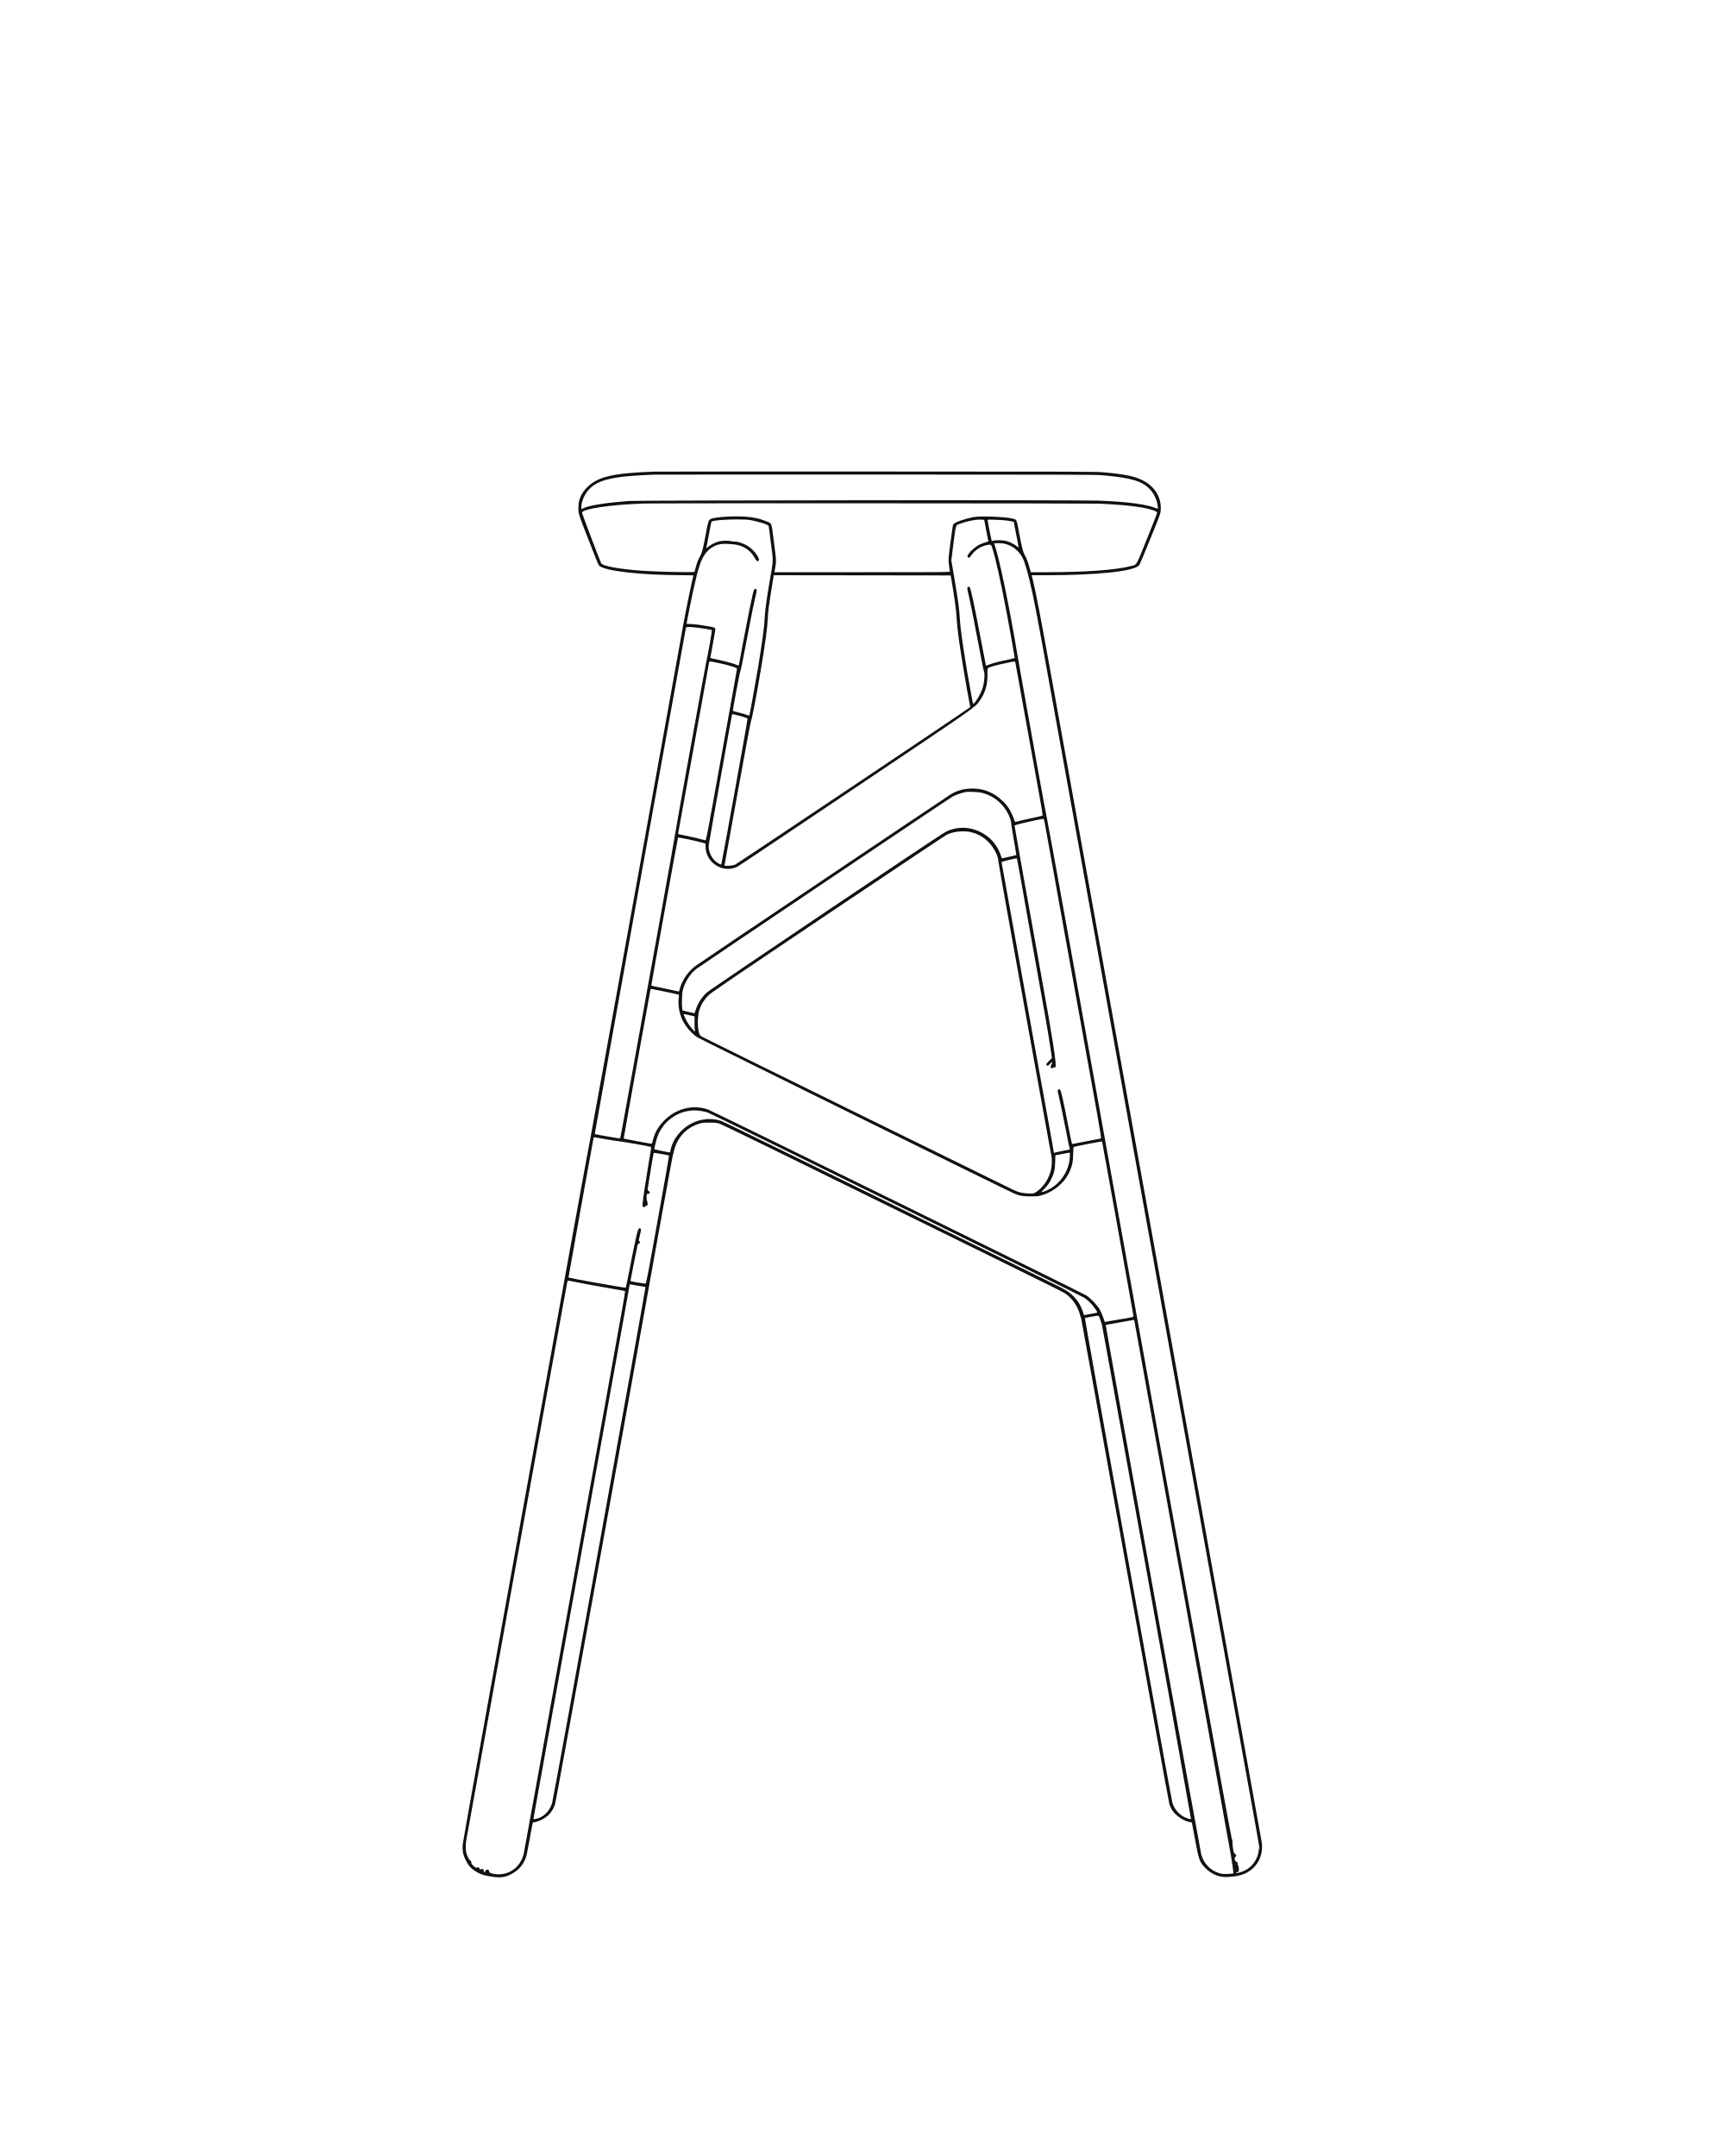
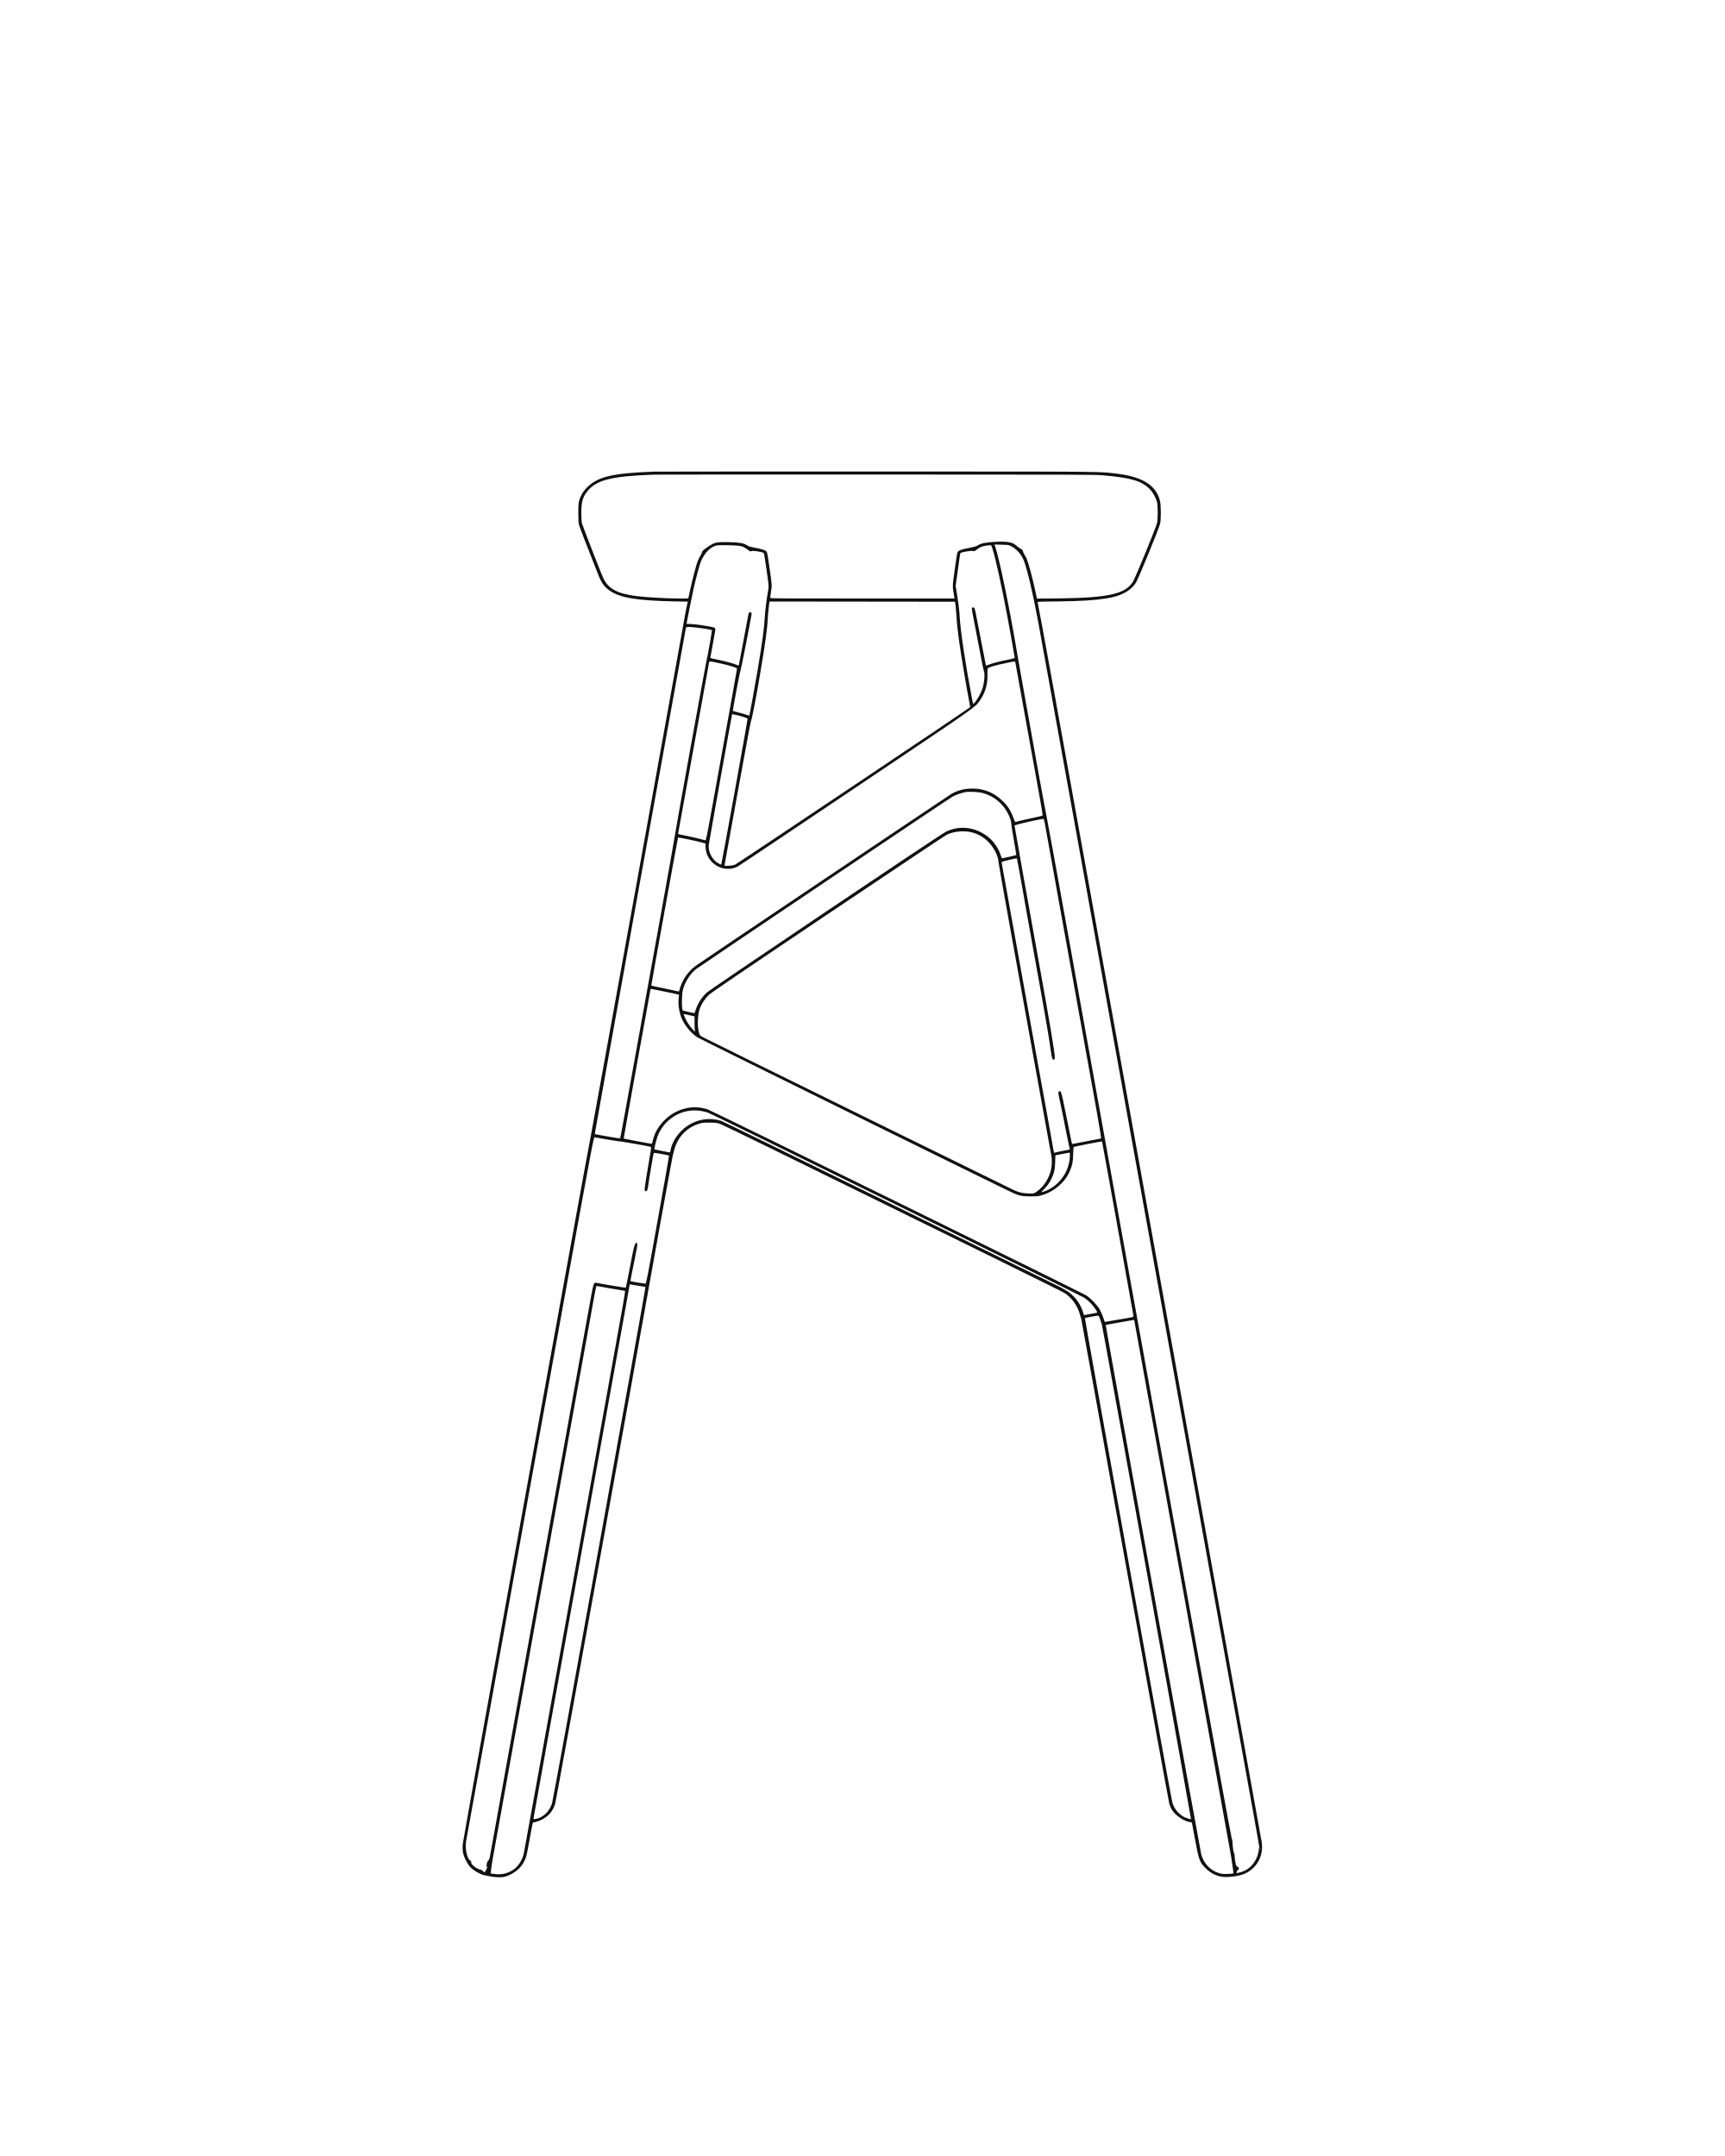
<svg xmlns="http://www.w3.org/2000/svg" width="2000" height="2500" viewBox="0 0 2000 2500">
  <g transform="translate(530 540) scale(0.5)">
    <g transform="translate(0,3288) scale(0.25,-0.25)" fill="#111111" stroke="none">
-       <path d="M1830 13097 c-398 -14 -535 -48 -636 -158 -50 -55 -72 -114 -69 -190 1 -47 1 -47 92 -280 53 -139 94 -238 99 -243 48 -51 389 -90 799 -90 42 0 77 -1 77 -2 0 0 -6 -27 -14 -59 -16 -69 -61 -289 -76 -373 -49 -282 -852 -4722 -860 -4756 -26 -114 -1185 -6526 -1190 -6581 -4 -50 0 -84 15 -120 12 -31 37 -74 52 -90 31 -34 94 -70 136 -79 137 -29 183 -26 258 17 53 30 89 69 113 120 18 39 18 41 48 205 14 78 27 144 28 146 1 1 10 4 20 5 10 2 31 8 46 15 71 30 119 82 141 154 9 29 763 4182 849 4680 52 295 238 1323 242 1334 2 6 7 23 10 38 29 125 109 216 226 255 37 12 40 13 104 13 63 0 67 -1 102 -13 21 -7 667 -322 1540 -752 1784 -877 1637 -805 1673 -831 58 -44 103 -113 123 -189 3 -14 8 -29 10 -32 2 -4 185 -1011 406 -2239 221 -1228 407 -2246 412 -2264 5 -18 17 -43 25 -56 33 -51 103 -100 159 -111 13 -2 24 -5 25 -5 0 0 13 -66 27 -145 37 -201 44 -223 98 -277 54 -55 119 -84 187 -84 74 0 145 14 189 36 106 53 162 161 148 281 -3 18 -414 2300 -914 5071 -501 2771 -958 5303 -1016 5626 -133 736 -160 875 -195 1023 l-10 39 135 0 c475 0 810 36 861 91 6 7 46 101 104 245 94 231 95 235 97 270 8 108 -49 208 -150 265 -80 45 -171 65 -384 84 -73 6 -221 7 -2104 7 -1114 0 -2040 0 -2058 -1z m4158 -34 c269 -24 362 -52 439 -131 31 -32 57 -83 67 -129 8 -42 8 -53 -1 -49 -93 40 -270 64 -549 74 -172 7 -4253 3 -4342 -3 -232 -17 -379 -41 -434 -69 l-16 -8 0 21 c0 44 25 107 58 148 84 104 225 138 620 152 18 1 943 1 2056 1 1881 0 2029 -1 2102 -7z m-34 -263 c165 -7 300 -19 398 -36 77 -14 136 -33 141 -46 2 -3 -40 -111 -93 -241 -108 -267 -92 -241 -154 -257 -140 -36 -423 -56 -786 -56 l-139 0 -9 33 c-18 65 -31 100 -47 126 -17 29 -28 75 -59 241 -16 86 -17 88 -47 96 -68 19 -316 28 -377 14 -88 -19 -162 -46 -179 -65 -5 -5 -11 -46 -27 -169 -21 -162 -21 -162 -14 -210 3 -27 7 -53 9 -57 2 -9 2 -9 -813 -9 l-815 0 3 15 c16 92 16 81 -7 261 -24 190 -19 175 -67 195 -65 27 -131 41 -210 45 -117 6 -277 -5 -309 -22 -20 -10 -23 -18 -39 -100 -29 -159 -42 -214 -57 -239 -21 -36 -29 -57 -43 -107 l-13 -46 -59 -1 c-84 -2 -336 6 -434 13 -209 16 -358 43 -372 69 -12 23 -180 467 -178 471 13 35 275 73 572 83 103 4 4137 2 4224 -1z m-3186 -163 c76 -18 119 -35 122 -46 1 -5 11 -78 21 -162 23 -177 24 -139 -13 -353 -28 -169 -41 -258 -44 -322 -5 -102 -23 -233 -66 -494 -23 -136 -75 -423 -78 -427 0 0 -10 3 -22 7 -12 5 -46 15 -76 22 -29 8 -54 14 -54 15 -4 3 64 362 69 368 3 3 26 113 53 259 49 258 71 367 91 450 10 45 10 47 3 52 -14 11 -21 1 -32 -45 -17 -75 -40 -189 -84 -419 -23 -123 -43 -229 -44 -235 -2 -10 -2 -10 -20 -3 -28 13 -108 34 -179 49 -54 10 -67 14 -66 19 1 3 12 65 25 137 24 132 24 132 15 139 -13 10 -181 36 -238 36 -13 0 -23 1 -23 2 0 1 12 62 26 135 53 268 88 403 119 466 34 69 80 111 146 132 35 10 63 11 149 3 79 -7 152 -53 188 -118 19 -34 26 -41 36 -36 12 6 10 19 -7 48 -18 32 -54 69 -89 91 -32 21 -92 42 -119 41 -10 0 -26 1 -35 4 -28 7 -90 5 -121 -4 -31 -10 -72 -31 -95 -50 l-16 -13 9 42 c5 24 15 79 23 123 8 44 16 81 18 83 10 12 156 23 272 20 72 -1 82 -3 136 -16z m2122 8 c1 -4 7 -38 14 -75 7 -37 15 -79 18 -93 4 -14 6 -26 5 -27 0 0 -16 -6 -35 -12 -46 -15 -65 -25 -97 -52 -47 -38 -71 -74 -57 -85 10 -7 16 -2 34 23 25 37 68 69 113 84 24 8 44 12 53 11 15 -1 15 -2 25 -29 30 -89 81 -318 139 -628 25 -133 70 -385 70 -393 0 -2 -25 -9 -55 -15 -73 -14 -155 -35 -186 -48 -13 -5 -25 -9 -26 -8 -1 1 -18 91 -39 201 -72 376 -102 519 -113 528 -9 7 -21 -1 -21 -13 0 -5 5 -32 12 -59 17 -73 50 -237 96 -481 22 -119 42 -219 45 -224 12 -22 6 -110 -13 -167 -16 -47 -55 -115 -79 -136 -8 -7 -8 -7 -20 58 -58 307 -106 626 -111 739 -3 74 -19 186 -62 436 l-16 94 20 160 c23 177 19 164 56 178 57 22 141 40 185 40 37 0 43 -1 45 -7z m202 -1 c14 -2 36 -6 49 -8 l22 -5 9 -48 c5 -27 16 -82 24 -122 14 -73 14 -73 2 -62 -19 18 -60 41 -96 52 -34 11 -101 13 -129 5 -10 -3 -14 -2 -15 1 -5 15 -38 182 -38 193 0 4 137 -1 172 -6z m13 -224 c64 -22 119 -73 147 -138 12 -26 38 -114 56 -188 39 -161 61 -273 198 -1032 58 -323 515 -2856 1016 -5628 1067 -5907 915 -5061 915 -5101 -1 -108 -72 -201 -174 -229 -33 -10 -35 -10 -35 -2 0 4 2 6 6 5 13 -6 19 7 17 33 -2 15 -5 28 -9 30 -3 3 -4 8 -3 15 2 10 0 12 -10 16 -17 6 -23 37 -10 46 12 8 11 15 -3 26 -10 8 -13 14 -18 43 -3 19 -6 47 -6 63 0 21 -2 29 -6 32 -5 3 -513 2800 -1026 5653 -406 2263 -688 3824 -694 3842 -3 11 -36 190 -74 398 -167 931 -188 1051 -202 1134 -65 391 -159 846 -200 965 l-9 29 30 1 c39 1 65 -2 94 -13z m-512 -374 c24 -148 35 -229 39 -294 5 -77 9 -119 24 -228 21 -145 74 -463 96 -572 8 -38 8 -38 -1 -45 -40 -32 -2157 -1450 -2173 -1456 -13 -5 -34 -9 -60 -10 -39 -2 -39 -2 -37 9 1 7 56 308 121 670 67 370 121 661 124 664 7 8 51 235 88 458 45 268 63 400 68 502 3 63 9 107 34 265 l21 127 821 -1 820 -1 15 -88z m-2371 -396 c62 -7 137 -20 141 -23 3 -3 -42 -258 -47 -268 -4 -7 -291 -1590 -296 -1635 -2 -16 -59 -339 -127 -716 -69 -377 -181 -1003 -251 -1390 -70 -387 -128 -705 -130 -706 -1 -2 -54 7 -118 18 l-116 21 1 15 c0 13 835 4644 843 4681 3 11 23 12 100 3z m219 -332 c88 -19 155 -40 155 -49 0 -4 -64 -364 -143 -800 -136 -756 -143 -793 -151 -792 -4 1 -32 8 -62 16 -30 8 -85 20 -122 27 -57 11 -69 14 -68 20 1 3 66 362 144 796 78 435 143 792 144 796 3 7 17 5 103 -14z m2737 7 c2 -12 173 -957 224 -1240 17 -94 30 -173 29 -176 -1 -4 -21 -10 -77 -21 -42 -9 -97 -21 -122 -27 -25 -7 -49 -13 -52 -14 -3 0 -8 5 -11 15 -32 88 -58 131 -111 181 -80 77 -172 115 -280 114 -72 0 -135 -16 -194 -50 -25 -14 -2328 -1562 -2368 -1592 -70 -50 -124 -127 -148 -207 -5 -17 -10 -31 -10 -32 -1 -2 -11 0 -23 3 -12 3 -69 15 -127 27 -58 11 -106 22 -107 24 -1 5 245 1369 248 1372 4 4 167 -30 226 -47 l29 -8 0 -26 c0 -153 163 -256 297 -188 9 4 499 332 1089 729 1145 769 1112 746 1156 808 52 73 76 154 73 249 -1 39 0 50 5 54 11 11 70 28 172 49 78 17 79 17 82 3z m-2592 -485 c39 -8 107 -29 108 -34 3 -5 -240 -1349 -244 -1353 -4 -5 -44 19 -61 36 -38 39 -60 96 -55 144 2 23 212 1198 216 1210 1 3 5 5 9 3 4 -1 16 -4 27 -6z m2288 -724 c104 -28 188 -97 237 -194 18 -36 30 -74 29 -93 0 -9 11 -77 24 -151 13 -75 23 -136 23 -137 -5 -4 -133 -33 -135 -30 -1 2 -6 14 -10 27 -17 59 -64 128 -114 168 -117 95 -269 114 -397 49 -52 -25 -2183 -1460 -2216 -1491 -49 -46 -84 -102 -103 -163 -7 -23 -10 -29 -15 -27 -4 1 -29 6 -55 12 -26 6 -48 11 -49 12 -6 6 -10 57 -7 112 2 55 4 69 14 100 21 65 65 131 116 172 27 22 2347 1583 2382 1602 23 13 84 34 114 40 37 6 125 2 162 -8z m576 -277 c3 -20 124 -687 267 -1481 227 -1255 261 -1444 255 -1447 -3 -1 -43 -9 -88 -17 -71 -13 -158 -30 -176 -34 -6 -2 -6 -6 -46 200 -37 193 -61 297 -69 303 -8 6 -10 6 -18 0 -7 -5 -7 -8 5 -55 16 -70 48 -223 72 -348 11 -58 23 -116 26 -127 4 -12 6 -23 5 -24 -1 0 -31 -7 -65 -13 -35 -7 -68 -14 -73 -16 -5 -2 -9 -3 -9 -3 0 6 -63 353 -168 931 -124 686 -314 1740 -317 1760 -1 10 0 10 68 27 39 10 71 16 73 14 1 -1 21 -108 44 -237 22 -129 79 -447 126 -708 88 -486 125 -701 144 -832 l11 -75 -27 -27 c-28 -28 -31 -35 -18 -42 8 -4 11 -2 28 16 19 20 20 20 19 9 -1 -6 -3 -13 -6 -15 -2 -2 -5 -10 -7 -17 -3 -16 8 -24 21 -15 5 4 11 6 12 4 2 -1 7 0 10 3 15 11 -24 260 -143 917 -37 202 -105 583 -152 847 l-84 478 36 11 c56 15 210 49 231 50 5 0 7 -8 13 -37z m-690 -85 c101 -21 185 -88 233 -184 17 -33 27 -66 27 -85 0 -15 103 -589 324 -1809 77 -423 145 -801 152 -840 7 -38 14 -77 16 -86 6 -25 5 -87 -2 -121 -18 -88 -69 -167 -137 -213 -26 -17 -26 -17 -74 -15 -55 2 -86 9 -135 31 -32 14 -2764 1357 -2865 1409 -47 24 -47 24 -55 50 -18 58 -14 171 8 228 16 42 46 88 80 121 20 21 253 179 1104 751 593 398 1090 730 1104 737 59 30 151 40 220 26z m-2866 -1474 c46 -9 102 -21 124 -26 21 -6 39 -10 40 -10 0 0 -1 -15 -3 -33 -7 -57 4 -129 29 -189 27 -63 87 -136 145 -173 25 -17 2886 -1427 2939 -1449 53 -22 76 -26 152 -26 64 0 73 1 105 11 118 36 216 122 259 226 23 55 29 85 30 155 1 35 3 65 5 66 4 4 261 54 263 51 2 -2 290 -1606 291 -1617 1 -12 1 -12 -133 -34 l-133 -23 -15 44 c-8 23 -24 58 -34 76 -24 39 -84 102 -122 126 -38 24 -3477 1715 -3512 1726 -143 48 -301 5 -410 -110 -52 -55 -83 -111 -100 -182 -6 -27 -8 -29 -15 -27 -5 1 -64 12 -131 24 -67 13 -123 24 -123 24 -2 1 246 1376 249 1385 1 2 5 4 9 3 4 -1 45 -9 91 -18z m273 -228 l35 -8 0 -59 c0 -33 1 -65 3 -73 3 -14 3 -14 -19 10 -30 32 -56 72 -73 111 l-13 32 16 -2 c8 -2 31 -7 51 -11z m97 -886 c19 -3 46 -10 60 -14 37 -12 3460 -1696 3494 -1719 15 -11 40 -31 54 -45 28 -27 70 -88 65 -92 -2 -2 -28 -7 -59 -12 -31 -5 -58 -10 -60 -11 -3 -1 -7 7 -10 18 -21 76 -67 144 -132 192 -19 15 -61 39 -112 64 -45 22 -758 372 -1584 779 -826 406 -1515 743 -1530 748 -87 29 -188 21 -271 -21 -104 -52 -183 -153 -201 -258 -2 -12 -5 -15 -9 -13 -4 1 -37 7 -73 14 -36 7 -66 13 -67 14 -2 2 17 84 27 112 59 170 233 275 408 244z m-864 -266 c63 -10 122 -19 132 -19 15 -1 241 -41 261 -47 9 -3 11 10 -19 -166 -29 -176 -49 -310 -53 -355 -2 -30 -2 -32 6 -37 7 -3 10 -3 17 4 4 4 8 7 8 6 0 -1 4 0 8 2 9 5 10 17 1 46 -8 26 -4 68 6 64 7 -3 21 5 21 12 0 3 -5 10 -11 14 -11 8 -12 9 -8 29 27 174 52 322 55 324 3 3 136 -20 141 -25 2 -1 -45 -269 -104 -595 -100 -557 -107 -593 -115 -593 -4 0 -37 5 -73 11 -49 8 -65 12 -65 16 0 6 63 322 66 333 1 4 7 9 12 11 11 5 13 19 3 24 -6 4 -5 9 7 57 11 50 12 54 5 59 -14 10 -22 -2 -34 -51 -17 -71 -56 -262 -79 -384 -12 -60 -22 -111 -24 -113 -4 -4 -524 88 -531 95 -1 1 230 1288 233 1297 1 3 6 4 11 3 5 -1 60 -11 123 -22z m4283 -161 c-8 -144 -105 -273 -239 -320 -31 -10 -31 -10 -1 21 33 33 52 60 73 105 23 50 29 77 31 147 l2 63 62 12 c35 7 66 12 69 13 4 0 5 -7 3 -41z m-4608 -1155 c60 -13 246 -47 370 -68 61 -10 112 -20 113 -21 1 -1 -10 -68 -24 -149 -38 -222 -909 -5040 -916 -5069 -31 -132 -147 -211 -278 -188 -30 5 -44 13 -44 26 0 5 -3 10 -7 12 -10 6 -29 -5 -29 -15 0 -6 -2 -8 -7 -7 -5 1 -7 4 -6 12 2 15 -15 22 -32 14 -5 -3 -7 -2 -7 5 0 11 -14 18 -24 12 -7 -4 -11 -3 -22 6 -21 16 -34 35 -31 45 1 7 -1 10 -8 13 -11 5 -30 43 -39 74 -5 20 -5 81 0 110 2 12 135 746 294 1630 268 1486 632 3496 642 3545 5 24 2 24 55 13z m672 -51 c5 -3 -853 -4746 -866 -4787 -25 -80 -85 -137 -157 -148 -17 -3 -17 -3 -14 14 1 10 189 1053 418 2318 345 1912 446 2471 471 2616 l2 12 72 -12 c40 -6 74 -12 74 -13z m4218 -303 c7 -20 13 -40 15 -44 6 -13 830 -4588 827 -4589 -6 -3 -49 12 -70 23 -50 29 -86 75 -103 130 -12 40 -815 4490 -811 4495 4 3 111 23 123 22 6 -1 10 -8 19 -37z m317 -13 c7 -34 888 -4915 898 -4973 14 -89 22 -148 19 -151 -2 -1 -24 -3 -50 -4 -39 -2 -52 -1 -78 6 -82 23 -146 89 -169 175 -10 38 -889 4907 -886 4911 1 1 60 12 130 24 70 12 129 22 131 23 1 0 3 -5 5 -11z" />
+       <path d="M1830 13097 c-398 -14 -535 -48 -636 -158 -30 -33 -50 -69 -62 -111 -7 -27 -8 -41 -8 -113 0 -46 2 -92 4 -104 4 -18 73 -198 178 -463 34 -87 61 -124 117 -160 96 -63 246 -87 593 -95 l123 -2 -14 -67 c-7 -36 -18 -92 -23 -124 -50 -283 -852 -4720 -860 -4754 -26 -114 -1185 -6526 -1190 -6581 -4 -50 0 -84 15 -120 12 -31 37 -74 52 -90 31 -34 94 -70 136 -79 137 -29 183 -26 258 17 53 30 89 69 113 120 18 39 18 41 48 205 14 78 27 144 28 146 1 1 10 4 20 5 10 2 31 8 46 15 71 30 119 82 141 154 9 29 763 4182 849 4680 52 295 238 1323 242 1334 2 6 7 23 10 38 29 125 109 216 226 255 37 12 40 13 104 13 63 0 67 -1 102 -13 21 -7 667 -322 1540 -752 1784 -877 1637 -805 1673 -831 58 -44 103 -113 123 -189 3 -14 8 -29 10 -32 2 -4 185 -1011 406 -2239 221 -1228 407 -2246 412 -2264 5 -18 17 -43 25 -56 33 -51 103 -100 159 -111 13 -2 24 -5 25 -5 0 0 13 -66 27 -145 37 -201 44 -223 98 -277 54 -55 119 -84 187 -84 74 0 145 14 189 36 106 53 162 161 148 281 -3 18 -414 2300 -914 5071 -501 2771 -958 5303 -1016 5626 -93 512 -142 779 -149 808 -2 9 -2 9 196 11 207 3 325 10 437 27 137 21 227 68 277 145 23 35 218 511 226 551 8 40 8 159 0 200 -28 145 -156 231 -386 260 -188 23 -32 22 -2247 22 -1114 0 -2040 0 -2058 -1z m4158 -34 c269 -24 362 -52 439 -131 27 -28 55 -79 65 -118 8 -30 8 -154 1 -190 -8 -40 -203 -515 -226 -551 -72 -112 -228 -146 -689 -152 l-200 -2 -11 53 c-25 120 -66 273 -84 317 -4 9 -13 26 -21 39 -8 13 -14 27 -14 31 0 9 -9 17 -28 27 -8 4 -21 14 -30 22 -33 32 -78 42 -172 39 -110 -5 -152 -12 -188 -34 -15 -9 -34 -14 -78 -23 -66 -12 -95 -22 -107 -35 -7 -8 -11 -32 -29 -163 -23 -168 -23 -153 -5 -257 l2 -15 -854 0 c-812 0 -855 0 -855 7 0 4 4 31 8 61 9 54 9 54 -13 207 -20 139 -23 154 -31 163 -11 12 -44 22 -112 34 -40 8 -53 12 -67 21 -28 20 -67 27 -166 30 -100 2 -125 -1 -161 -21 -53 -31 -90 -60 -90 -70 0 -4 -6 -19 -14 -32 -8 -13 -19 -34 -24 -46 -12 -27 -49 -165 -70 -262 -9 -41 -17 -78 -18 -83 -2 -9 -3 -9 -67 -9 -126 0 -313 10 -411 22 -178 22 -262 66 -309 160 -18 35 -198 499 -203 521 -2 12 -4 54 -4 94 0 100 13 145 58 200 84 104 225 138 620 152 18 1 943 1 2056 1 1881 0 2029 -1 2102 -7z m-851 -657 c46 -22 92 -71 115 -124 21 -46 57 -183 89 -336 29 -133 52 -257 165 -884 58 -323 515 -2856 1016 -5628 1067 -5907 915 -5061 915 -5101 -1 -89 -54 -176 -131 -214 -22 -11 -73 -25 -77 -22 -3 4 10 30 17 32 9 4 7 18 -2 23 -11 6 -24 19 -21 21 1 1 -1 14 -5 29 -3 14 -6 37 -6 49 0 13 -2 25 -4 27 -6 7 -16 68 -16 101 0 21 -2 29 -6 32 -5 3 -513 2800 -1026 5653 -406 2263 -688 3824 -694 3842 -3 11 -36 190 -74 398 -167 931 -188 1051 -202 1134 -64 383 -160 849 -198 960 l-8 23 66 -2 c61 -1 66 -2 87 -13z m-2506 0 c23 -5 48 -19 78 -43 8 -6 12 -7 18 -4 15 8 106 -6 118 -18 2 -3 14 -72 25 -155 21 -150 21 -151 16 -184 -14 -76 -30 -200 -32 -248 -5 -102 -22 -232 -66 -494 -23 -136 -75 -423 -78 -427 0 0 -10 3 -22 7 -12 5 -46 15 -76 22 -29 8 -54 14 -54 15 -4 3 64 362 69 368 4 4 84 411 104 527 5 27 -23 30 -29 3 -1 -7 -21 -113 -44 -235 -23 -122 -43 -227 -44 -233 -2 -10 -2 -10 -20 -3 -28 13 -108 34 -179 49 -54 10 -67 14 -66 19 1 3 12 65 25 137 24 132 24 132 15 139 -13 10 -181 36 -238 36 -13 0 -23 1 -23 2 0 7 55 279 68 338 22 95 55 217 66 242 34 77 86 131 140 145 29 7 195 4 229 -5z m2334 -23 c31 -98 79 -315 137 -621 25 -133 70 -385 70 -393 0 -2 -25 -9 -55 -15 -73 -14 -155 -35 -186 -48 -13 -5 -25 -9 -26 -8 -1 1 -20 100 -43 221 -60 314 -59 309 -68 316 -7 4 -10 4 -16 0 -6 -5 -6 -11 13 -107 11 -56 36 -185 55 -286 19 -101 36 -187 39 -192 12 -22 6 -110 -13 -167 -16 -47 -55 -115 -79 -136 -8 -7 -8 -7 -20 58 -58 304 -105 620 -111 739 -3 59 -10 119 -26 220 l-12 74 21 150 c11 83 21 151 23 153 9 10 107 26 119 19 8 -4 16 0 42 20 23 19 48 27 89 32 18 1 33 3 34 3 1 1 7 -14 13 -32z m-342 -527 c2 -19 6 -65 9 -102 5 -82 9 -118 24 -230 20 -144 74 -462 96 -572 8 -38 8 -38 -1 -45 -40 -32 -2157 -1450 -2173 -1456 -13 -5 -34 -9 -60 -10 -39 -2 -39 -2 -37 9 1 7 56 308 121 670 67 370 121 661 124 664 7 8 51 235 88 458 45 266 63 399 68 500 1 26 5 71 9 99 l6 51 861 -1 860 -1 5 -34z m-2401 -206 c62 -7 137 -20 141 -23 3 -3 -42 -258 -47 -268 -4 -7 -291 -1590 -296 -1635 -2 -16 -59 -339 -127 -716 -69 -377 -181 -1003 -251 -1390 -70 -387 -128 -705 -130 -706 -1 -2 -54 7 -118 18 l-116 21 1 15 c0 13 835 4644 843 4681 3 11 23 12 100 3z m219 -332 c88 -19 155 -40 155 -49 0 -4 -64 -364 -143 -800 -136 -756 -143 -793 -151 -792 -4 1 -32 8 -62 16 -30 8 -85 20 -122 27 -57 11 -69 14 -68 20 1 3 66 362 144 796 78 435 143 792 144 796 3 7 17 5 103 -14z m2737 7 c2 -12 173 -957 224 -1240 17 -94 30 -173 29 -176 -1 -4 -21 -10 -77 -21 -42 -9 -97 -21 -122 -27 -25 -7 -49 -13 -52 -14 -3 0 -8 5 -11 15 -32 88 -58 131 -111 181 -80 77 -172 115 -280 114 -72 0 -135 -16 -194 -50 -25 -14 -2328 -1562 -2368 -1592 -70 -50 -124 -127 -148 -207 -5 -17 -10 -31 -10 -32 -1 -2 -11 0 -23 3 -12 3 -69 15 -127 27 -58 11 -106 22 -107 24 -1 5 245 1369 248 1372 4 4 167 -30 226 -47 l29 -8 0 -26 c0 -153 163 -256 297 -188 9 4 499 332 1089 729 1145 769 1112 746 1156 808 52 73 76 154 73 249 -1 39 0 50 5 54 11 11 70 28 172 49 78 17 79 17 82 3z m-2592 -485 c39 -8 107 -29 108 -34 3 -5 -240 -1349 -244 -1353 -4 -5 -44 19 -61 36 -38 39 -60 96 -55 144 2 23 212 1198 216 1210 1 3 5 5 9 3 4 -1 16 -4 27 -6z m2288 -724 c104 -28 188 -97 237 -194 18 -36 30 -74 29 -93 0 -9 11 -77 24 -151 13 -75 23 -136 23 -137 -5 -4 -133 -33 -135 -30 -1 2 -6 14 -10 27 -17 59 -64 128 -114 168 -117 95 -269 114 -397 49 -52 -25 -2183 -1460 -2216 -1491 -49 -46 -84 -102 -103 -163 -7 -23 -10 -29 -15 -27 -4 1 -29 6 -55 12 -26 6 -48 11 -49 12 -6 6 -10 57 -7 112 2 55 4 69 14 100 21 65 65 131 116 172 27 22 2347 1583 2382 1602 23 13 84 34 114 40 37 6 125 2 162 -8z m576 -277 c3 -20 124 -687 267 -1481 227 -1255 261 -1444 255 -1447 -3 -1 -43 -9 -88 -17 -71 -13 -158 -30 -176 -34 -6 -2 -5 -6 -45 198 -15 73 -34 167 -43 209 -18 81 -23 91 -38 79 -9 -6 -9 -9 20 -140 10 -46 30 -145 44 -219 15 -74 29 -144 32 -155 4 -12 6 -22 5 -23 -1 0 -31 -7 -65 -13 -35 -7 -68 -14 -73 -16 -10 -4 -7 -14 -27 98 -7 44 -73 408 -146 808 -131 723 -318 1763 -321 1782 -1 10 0 10 68 27 39 10 71 16 73 14 1 -1 21 -108 44 -237 22 -129 79 -447 126 -708 88 -482 130 -729 146 -848 10 -69 14 -80 29 -72 5 3 7 9 7 18 0 43 -48 328 -138 828 -37 202 -105 583 -152 847 l-84 478 36 11 c56 15 210 49 231 50 5 0 7 -8 13 -37z m-690 -85 c101 -21 185 -88 233 -184 17 -33 27 -66 27 -85 0 -15 103 -589 324 -1809 77 -423 145 -801 152 -840 7 -38 14 -77 16 -86 6 -25 5 -87 -2 -121 -18 -88 -69 -167 -137 -213 -26 -17 -26 -17 -74 -15 -55 2 -86 9 -135 31 -32 14 -2764 1357 -2865 1409 -47 24 -47 24 -55 50 -18 58 -14 171 8 228 16 42 46 88 80 121 20 21 253 179 1104 751 593 398 1090 730 1104 737 59 30 151 40 220 26z m-2866 -1474 c46 -9 102 -21 124 -26 21 -6 39 -10 40 -10 0 0 -1 -15 -3 -33 -7 -57 4 -129 29 -189 27 -63 87 -136 145 -173 25 -17 2886 -1427 2939 -1449 53 -22 76 -26 152 -26 64 0 73 1 105 11 118 36 216 122 259 226 23 55 29 85 30 155 1 35 3 65 5 66 4 4 261 54 263 51 2 -2 290 -1606 291 -1617 1 -12 1 -12 -133 -34 l-133 -23 -15 44 c-8 23 -24 58 -34 76 -24 39 -84 102 -122 126 -38 24 -3477 1715 -3512 1726 -143 48 -301 5 -410 -110 -52 -55 -83 -111 -100 -182 -6 -27 -8 -29 -15 -27 -5 1 -64 12 -131 24 -67 13 -123 24 -123 24 -2 1 246 1376 249 1385 1 2 5 4 9 3 4 -1 45 -9 91 -18z m273 -228 l35 -8 0 -59 c0 -33 1 -65 3 -73 3 -14 3 -14 -19 10 -30 32 -56 72 -73 111 l-13 32 16 -2 c8 -2 31 -7 51 -11z m97 -886 c19 -3 46 -10 60 -14 37 -12 3460 -1696 3494 -1719 15 -11 40 -31 54 -45 28 -27 70 -88 65 -92 -2 -2 -28 -7 -59 -12 -31 -5 -58 -10 -60 -11 -3 -1 -7 7 -10 18 -21 76 -67 144 -132 192 -19 15 -61 39 -112 64 -45 22 -758 372 -1584 779 -826 406 -1515 743 -1530 748 -87 29 -188 21 -271 -21 -104 -52 -183 -153 -201 -258 -2 -12 -5 -15 -9 -13 -4 1 -37 7 -73 14 -36 7 -66 13 -67 14 -2 2 17 84 27 112 59 170 233 275 408 244z m-864 -266 c63 -10 122 -19 132 -19 15 -1 241 -41 261 -47 9 -3 10 4 -13 -131 -40 -239 -45 -272 -38 -278 14 -10 23 1 28 33 8 63 51 317 54 319 3 3 136 -20 141 -25 2 -1 -45 -269 -104 -595 -100 -557 -107 -593 -115 -593 -4 0 -37 5 -73 11 -52 8 -65 11 -65 17 0 3 15 82 34 174 31 154 33 168 27 173 -20 15 -26 -7 -79 -289 -13 -66 -24 -121 -26 -123 -2 -2 -198 30 -257 42 -43 9 -38 22 -77 -191 -44 -242 -920 -5091 -926 -5129 -3 -18 -8 -31 -11 -32 -15 -6 -27 -59 -15 -64 5 -2 5 -3 -1 -7 -4 -3 -5 -8 -4 -11 2 -5 0 -8 -5 -11 -4 -2 -8 -8 -8 -12 0 -12 -9 -10 -23 5 -7 6 -18 13 -23 13 -34 4 -88 49 -84 68 2 8 1 11 -7 14 -31 15 -52 113 -39 184 2 12 136 749 296 1638 160 889 425 2353 589 3253 297 1637 297 1637 307 1635 5 -1 61 -11 124 -22z m4283 -161 c-8 -144 -105 -273 -239 -320 -31 -10 -31 -10 -1 21 33 33 52 60 73 105 23 50 29 77 31 147 l2 63 62 12 c35 7 66 12 69 13 4 0 5 -7 3 -41z m-3936 -1206 c5 -3 -853 -4746 -866 -4787 -25 -80 -85 -137 -157 -148 -17 -3 -17 -3 -14 14 1 10 189 1053 418 2318 345 1912 446 2471 471 2616 l2 12 72 -12 c40 -6 74 -12 74 -13z m-336 -11 c57 -10 113 -19 124 -21 12 -1 22 -3 23 -5 1 -2 -10 -69 -24 -150 -38 -222 -909 -5040 -916 -5069 -31 -133 -146 -210 -279 -188 l-28 4 3 25 c1 13 8 57 14 98 9 54 796 4416 945 5237 17 90 17 91 26 89 5 -1 56 -10 112 -20z m4554 -292 c7 -20 13 -40 15 -44 6 -13 830 -4588 827 -4589 -6 -3 -49 12 -70 23 -50 29 -86 75 -103 130 -12 40 -815 4490 -811 4495 4 3 111 23 123 22 6 -1 10 -8 19 -37z m317 -13 c7 -34 888 -4915 898 -4973 14 -89 22 -148 19 -151 -2 -1 -24 -3 -50 -4 -39 -2 -52 -1 -78 6 -82 23 -146 89 -169 175 -10 38 -889 4907 -886 4911 1 1 60 12 130 24 70 12 129 22 131 23 1 0 3 -5 5 -11z" />
    </g>
  </g>
</svg>
